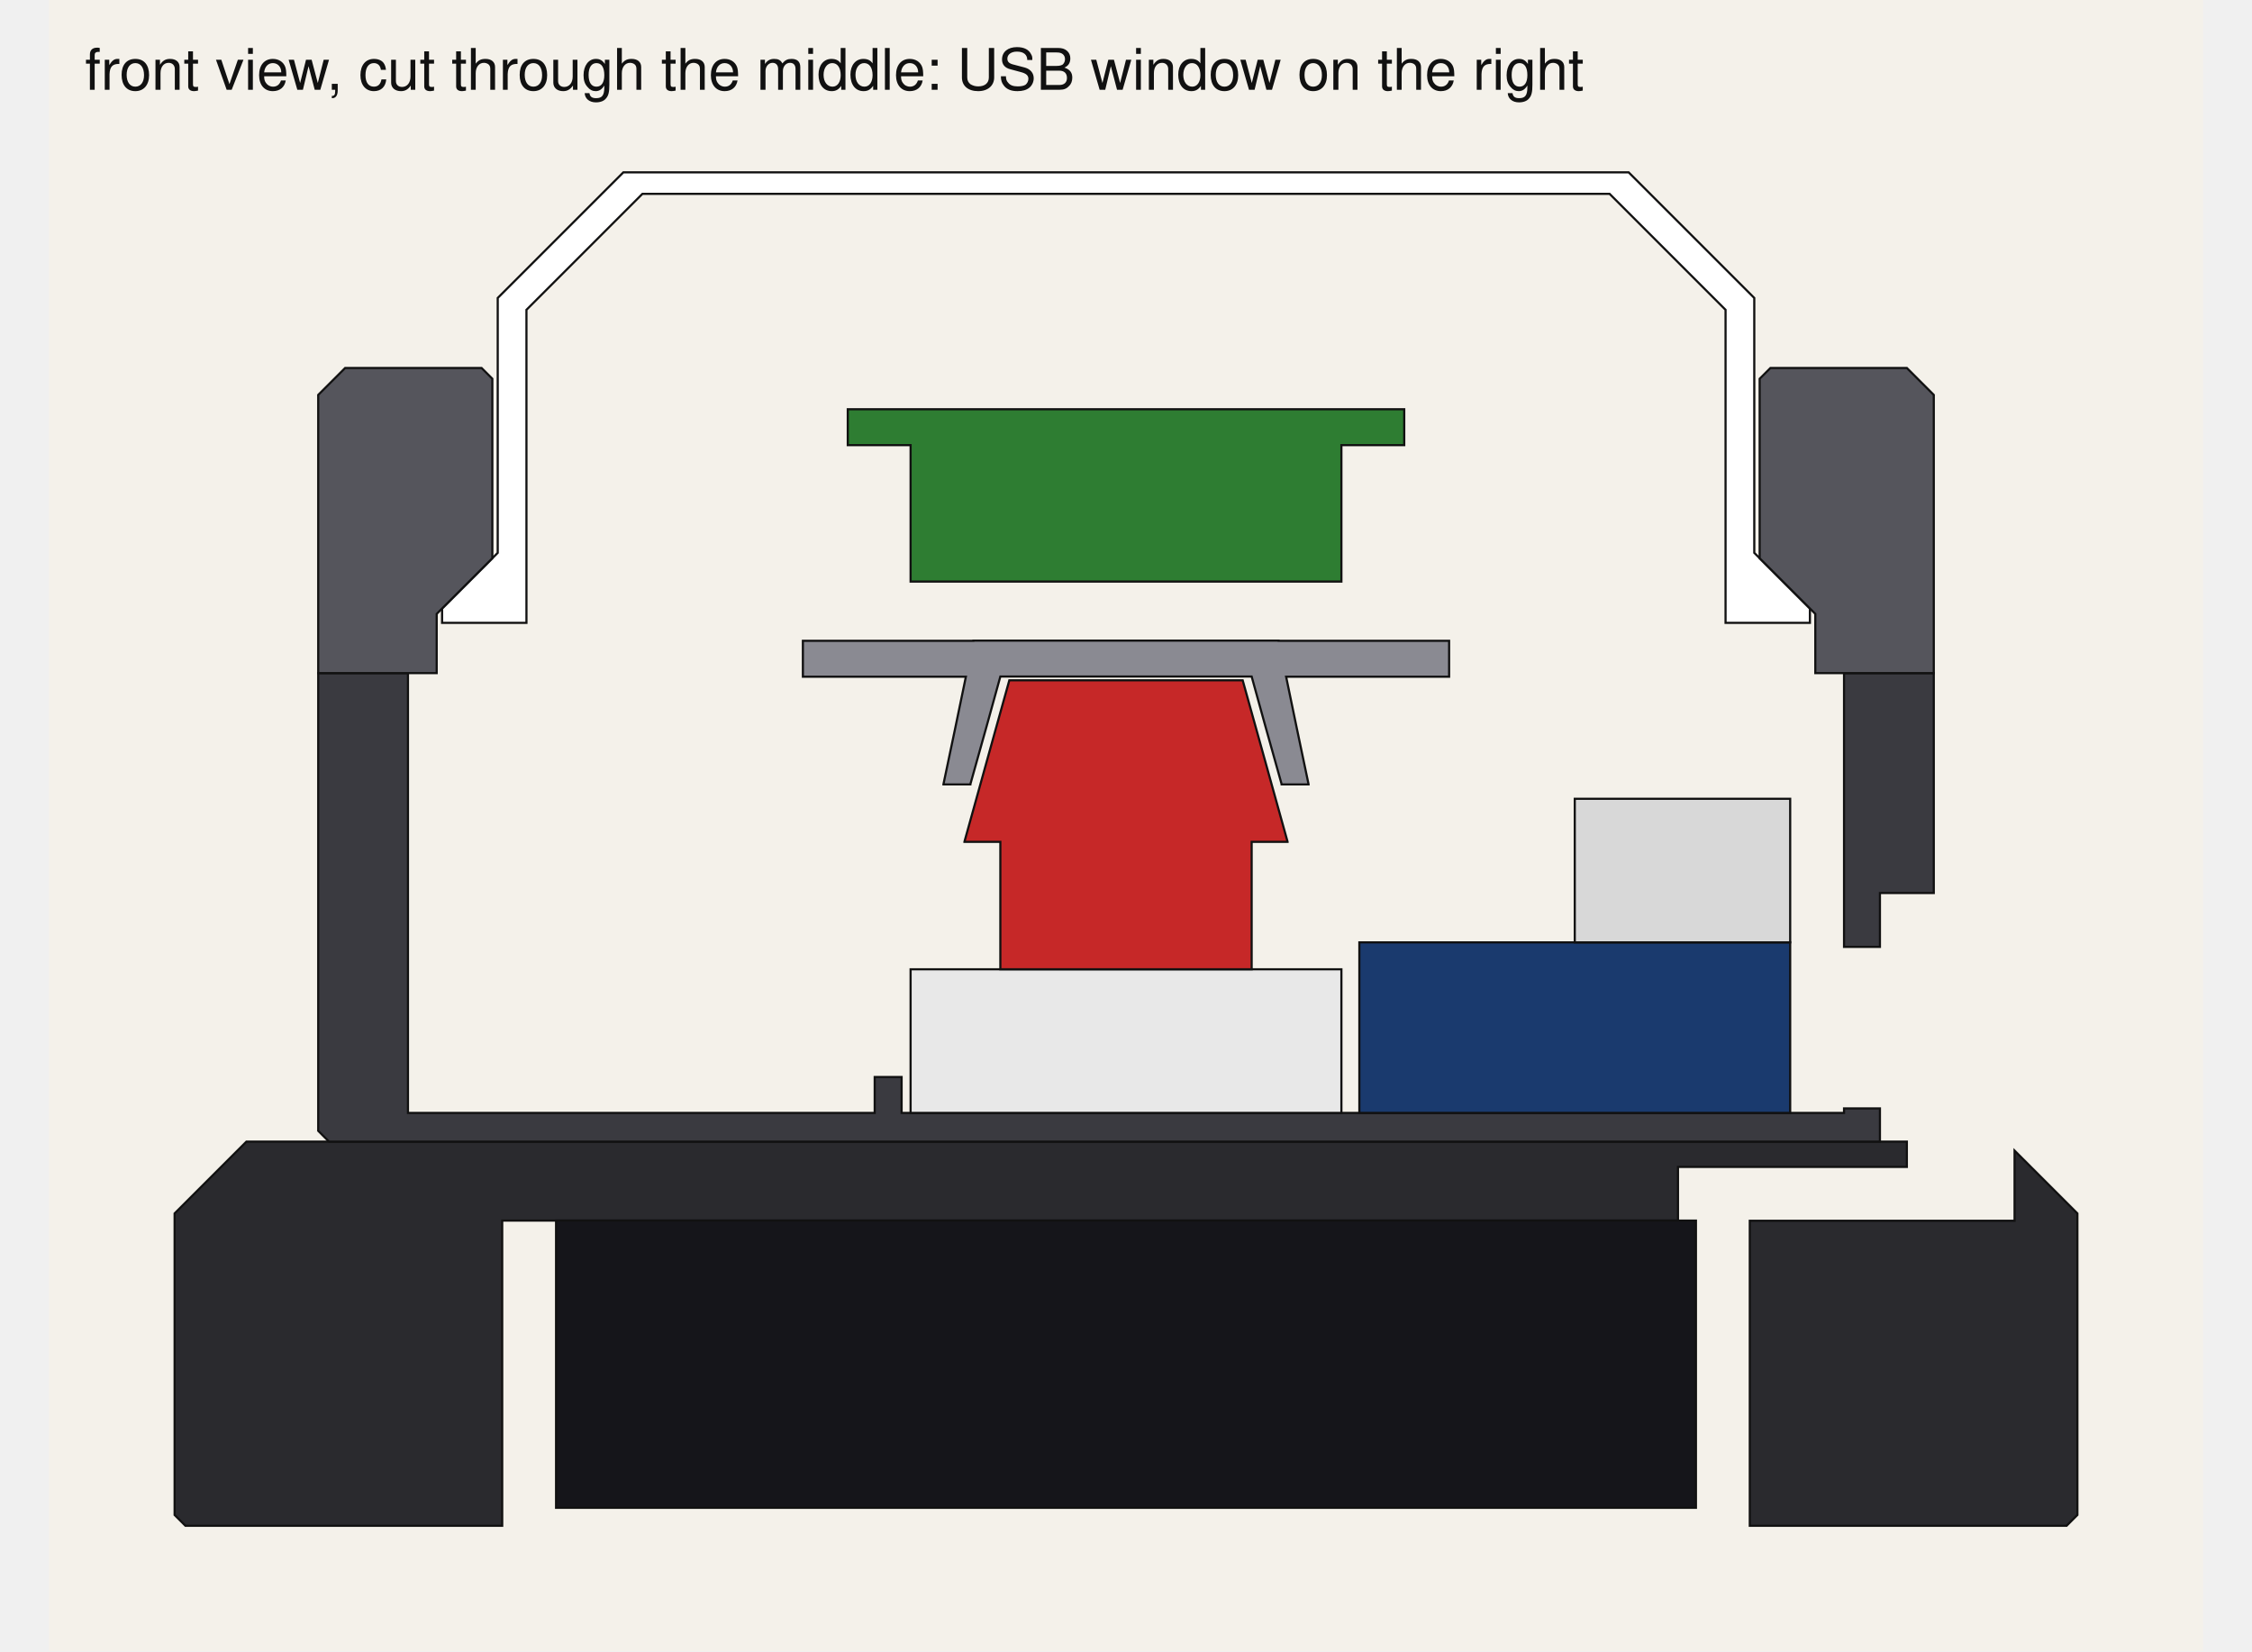
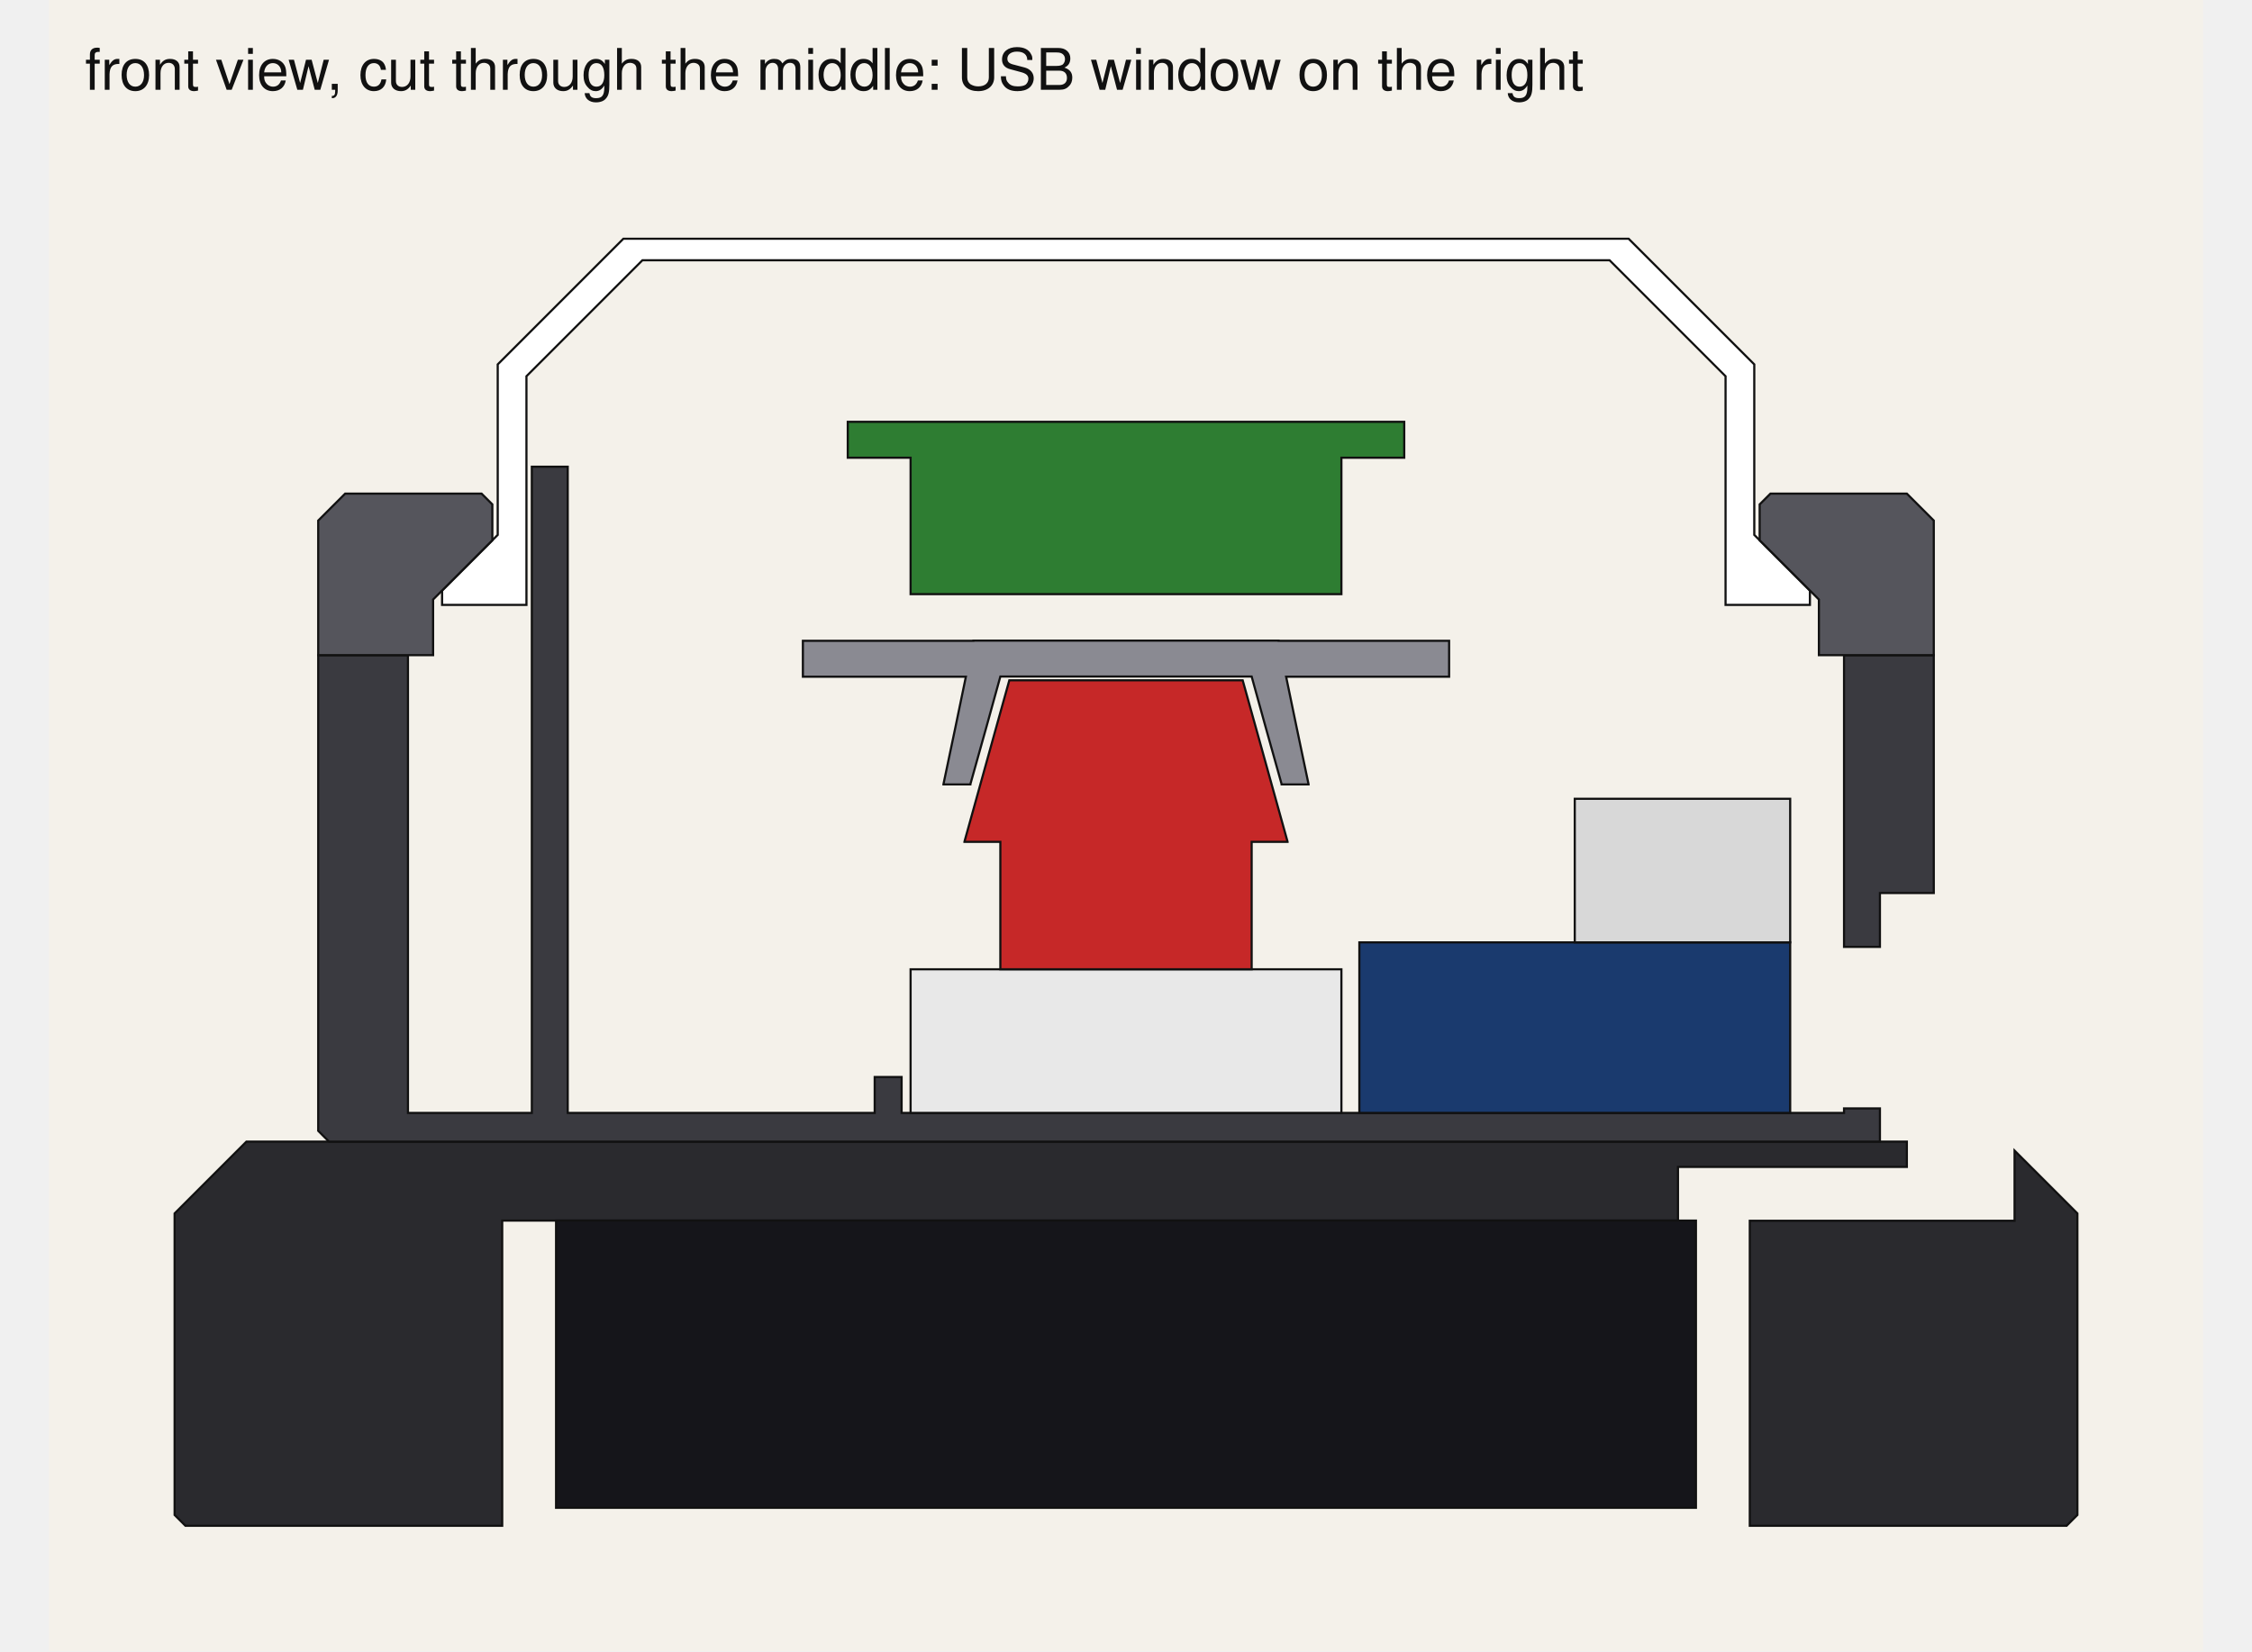
<svg xmlns="http://www.w3.org/2000/svg" viewBox="-60 -62 120 92" width="1320" height="968">
  <rect x="-60" y="-62" width="120" height="92" fill="#f4f1ea" />
  <path d="M43.50,2.30 L43.50,3.01 L37.12,3.01 L30.75,3.01 L30.75,4.51 L30.75,6.00 L22.88,6.00 L6.03,6.00 L5.39,6.00 L4.76,6.00 L4.19,6.00 L3.67,6.00 L3.24,6.00 L2.91,6.00 L2.68,6.00 L2.55,6.00 L2.54,6.00 L0.00,6.00 L-2.54,6.00 L-2.55,6.00 L-2.68,6.00 L-2.91,6.00 L-3.24,6.00 L-3.67,6.00 L-4.19,6.00 L-4.76,6.00 L-5.39,6.00 L-6.03,6.00 L-30.81,6.00 L-31.05,6.00 L-31.28,6.00 L-31.55,6.00 L-31.81,6.00 L-32.11,6.00 L-32.40,6.00 L-32.70,6.00 L-33.00,6.00 L-33.30,6.00 L-33.60,6.00 L-33.89,6.00 L-34.19,6.00 L-34.45,6.00 L-34.72,6.00 L-34.74,6.00 L-34.75,6.00 L-34.75,6.01 L-34.75,6.01 L-34.75,12.35 L-34.75,13.40 L-34.75,14.50 L-34.75,23.00 L-43.43,23.00 L-52.40,23.00 L-52.70,22.70 L-53.00,22.40 L-53.00,14.00 L-53.00,5.60 L-50.92,3.52 L-49.00,1.60 L-40.66,1.60 L-40.62,1.60 L-40.51,1.60 L-40.34,1.60 L-40.11,1.60 L-39.85,1.60 L-39.56,1.60 L-39.28,1.60 L-39.03,1.60 L-38.82,1.60 L-38.67,1.60 L-38.58,1.60 L-38.57,1.60 L-32.67,1.60 L-25.50,1.60 L-25.25,1.60 L-24.94,1.60 L-24.58,1.60 L-24.22,1.60 L-23.87,1.60 L-23.56,1.60 L-23.30,1.60 L-23.13,1.60 L0.00,1.60 L23.04,1.60 L23.13,1.60 L23.30,1.60 L23.56,1.60 L23.87,1.60 L24.22,1.60 L24.58,1.60 L24.94,1.60 L25.25,1.60 L25.50,1.60 L32.67,1.60 L40.63,1.60 L41.45,1.60 L41.48,1.60 L43.50,1.60 Z M49.90,2.50 L50.92,3.52 L53.00,5.60 L53.00,14.00 L53.00,22.40 L52.70,22.70 L52.40,23.00 L43.43,23.00 L34.75,23.00 L34.75,14.50 L34.75,13.40 L34.75,12.35 L34.75,8.05 L34.75,6.01 L42.12,6.01 L49.50,6.01 L49.50,4.51 L49.50,4.05 L49.50,2.55 L49.50,2.10 Z" fill="#2a2a2e" fill-rule="evenodd" stroke="#111" stroke-width="0.12" />
-   <path d="M-40.00,0.00 L-39.95,0.00 L-39.90,0.00 L-39.81,0.00 L-39.71,0.00 L-39.57,0.00 L-39.42,0.00 L-39.23,0.00 L-39.04,0.00 L-38.80,0.00 L-38.56,0.00 L-38.28,0.00 L-37.99,0.00 L-37.66,0.00 L-37.33,0.00 L-36.96,0.00 L-36.58,0.00 L-36.16,0.00 L-35.72,0.00 L-35.51,0.00 L-35.08,0.00 L-34.85,0.00 L-34.61,0.00 L-34.42,0.00 L-34.20,0.00 L-33.96,0.00 L-33.71,0.00 L-33.48,0.00 L-33.24,0.00 L-33.00,0.00 L-32.76,0.00 L-32.52,0.00 L-32.27,0.00 L-32.03,0.00 L-31.80,0.00 L-31.58,0.00 L-31.35,0.00 L-31.15,0.00 L-30.92,0.00 L-30.72,0.00 L-30.53,0.00 L-30.38,0.00 L-30.25,0.00 L-30.06,0.00 L-29.96,0.00 L-29.79,0.00 L-29.65,0.00 L-29.57,0.00 L-29.53,0.00 L-29.51,0.00 L-29.18,0.00 L-29.04,0.00 L-28.94,0.00 L-28.87,0.00 L-28.28,0.00 L-27.59,0.00 L-26.86,0.00 L-26.13,0.00 L-25.38,0.00 L-24.62,0.00 L-23.83,0.00 L-23.04,0.00 L-22.22,0.00 L-21.41,0.00 L-20.56,0.00 L-19.72,0.00 L-18.86,0.00 L-17.99,0.00 L-17.10,0.00 L-16.21,0.00 L-15.31,0.00 L-14.40,0.00 L-14.36,0.00 L-14.00,0.00 L-14.00,-1.36 L-14.00,-2.00 L-12.94,-2.00 L-12.50,-2.00 L-12.50,-1.39 L-12.50,0.00 L-11.48,0.00 L-11.40,0.00 L-11.29,0.00 L-11.15,0.00 L-10.97,0.00 L-10.78,0.00 L-10.57,0.00 L-10.36,0.00 L-10.15,0.00 L-9.96,0.00 L-0.28,0.00 L-0.05,0.00 L0.17,0.00 L0.37,0.00 L0.54,0.00 L0.67,0.00 L0.77,0.00 L0.83,0.00 L0.85,0.00 L2.25,0.00 L2.38,0.00 L3.05,0.00 L3.53,0.00 L4.00,0.00 L4.47,0.00 L4.94,0.00 L5.40,0.00 L5.82,0.00 L5.84,0.00 L5.89,0.00 L5.99,0.00 L6.12,0.00 L6.28,0.00 L6.47,0.00 L6.67,0.00 L6.88,0.00 L7.09,0.00 L10.57,0.00 L10.57,0.00 L10.78,0.00 L12.51,0.00 L25.25,0.00 L25.87,0.00 L38.28,0.00 L38.56,0.00 L38.80,0.00 L39.04,0.00 L39.23,0.00 L39.42,0.00 L39.57,0.00 L39.71,0.00 L39.81,0.00 L39.90,0.00 L39.95,0.00 L40.00,0.00 L40.00,-0.25 L40.40,-0.25 L42.00,-0.25 L42.00,1.17 L42.00,1.60 L41.56,1.60 L41.55,1.60 L41.55,1.60 L38.51,1.60 L38.51,1.60 L35.14,1.60 L29.60,1.60 L24.66,1.60 L24.46,1.60 L24.21,1.60 L23.93,1.60 L23.64,1.60 L23.35,1.60 L23.09,1.60 L22.88,1.60 L22.73,1.60 L0.00,1.60 L-22.64,1.60 L-22.65,1.60 L-22.73,1.60 L-22.88,1.60 L-23.09,1.60 L-23.35,1.60 L-23.64,1.60 L-23.93,1.60 L-24.21,1.60 L-24.46,1.60 L-24.66,1.60 L-29.60,1.60 L-37.18,1.60 L-37.20,1.60 L-37.29,1.60 L-37.42,1.60 L-37.59,1.60 L-37.79,1.60 L-38.01,1.60 L-38.23,1.60 L-38.42,1.60 L-38.59,1.60 L-38.71,1.60 L-38.78,1.60 L-44.40,1.60 L-44.70,1.30 L-45.00,1.00 L-45.00,-11.75 L-45.00,-24.50 L-40.57,-24.50 L-40.49,-24.50 L-40.31,-24.50 L-40.00,-24.50 Z M45.00,-15.65 L45.00,-12.25 L43.50,-12.25 L42.00,-12.25 L42.00,-10.49 L42.00,-9.25 L40.59,-9.25 L40.40,-9.25 L40.00,-9.25 L40.00,-24.50 L40.31,-24.50 L40.49,-24.50 L45.00,-24.50 Z" fill="#3a3a40" fill-rule="evenodd" stroke="#111" stroke-width="0.12" />
-   <path d="M35.00,-45.40 L35.00,-31.20 L38.10,-28.10 L38.10,-27.30 L33.40,-27.30 L33.40,-44.74 L26.94,-51.20 L0.00,-51.20 L-26.94,-51.20 L-33.40,-44.74 L-33.40,-27.30 L-38.10,-27.30 L-38.10,-28.10 L-35.00,-31.20 L-35.00,-45.40 L-28.00,-52.40 L0.00,-52.40 L28.00,-52.40 Z" fill="#ffffff" fill-rule="evenodd" stroke="#111" stroke-width="0.12" />
+   <path d="M-31.10,0.00 L-31.06,0.00 L-31.03,0.00 L-30.99,0.00 L-30.88,0.00 L-30.76,0.00 L-30.65,0.00 L-30.50,0.00 L-30.35,0.00 L-30.20,0.00 L-29.98,0.00 L-29.80,0.00 L-29.54,0.00 L-29.28,0.00 L-29.02,0.00 L-28.77,0.00 L-28.44,0.00 L-28.11,0.00 L-27.79,0.00 L-27.46,0.00 L-27.07,0.00 L-26.68,0.00 L-26.28,0.00 L-25.89,0.00 L-25.43,0.00 L-25.01,0.00 L-24.52,0.00 L-24.07,0.00 L-23.56,0.00 L-23.07,0.00 L-22.53,0.00 L-21.99,0.00 L-21.45,0.00 L-20.91,0.00 L-20.32,0.00 L-19.75,0.00 L-19.14,0.00 L-18.55,0.00 L-17.91,0.00 L-17.30,0.00 L-16.64,0.00 L-16.01,0.00 L-15.33,0.00 L-14.68,0.00 L-14.22,0.00 L-14.00,0.00 L-14.00,-0.67 L-14.00,-2.00 L-12.97,-2.00 L-12.75,-2.00 L-12.50,-2.00 L-12.50,-1.39 L-12.50,0.00 L-12.48,0.00 L-11.51,0.00 L-11.48,0.00 L-11.40,0.00 L-11.29,0.00 L-11.15,0.00 L-10.97,0.00 L-10.78,0.00 L-10.57,0.00 L-10.36,0.00 L-10.15,0.00 L-9.96,0.00 L-0.32,0.00 L-0.09,0.00 L0.13,0.00 L0.33,0.00 L0.51,0.00 L0.64,0.00 L0.74,0.00 L3.01,0.00 L3.49,0.00 L3.96,0.00 L4.43,0.00 L4.89,0.00 L5.36,0.00 L5.78,0.00 L5.80,0.00 L9.51,0.00 L9.52,0.00 L9.58,0.00 L9.67,0.00 L9.80,0.00 L9.96,0.00 L10.15,0.00 L10.36,0.00 L10.57,0.00 L10.78,0.00 L10.97,0.00 L11.15,0.00 L11.29,0.00 L11.40,0.00 L11.48,0.00 L11.51,0.00 L12.48,0.00 L12.48,0.00 L12.51,0.00 L25.25,0.00 L25.87,0.00 L38.28,0.00 L38.56,0.00 L38.80,0.00 L39.04,0.00 L39.23,0.00 L39.42,0.00 L39.57,0.00 L39.71,0.00 L39.81,0.00 L39.90,0.00 L39.95,0.00 L40.00,0.00 L40.00,-0.25 L40.40,-0.25 L42.00,-0.25 L42.00,1.17 L42.00,1.60 L41.56,1.60 L41.55,1.60 L41.55,1.60 L38.51,1.60 L38.51,1.60 L35.14,1.60 L29.60,1.60 L24.66,1.60 L24.46,1.60 L24.21,1.60 L23.93,1.60 L23.64,1.60 L23.35,1.60 L23.09,1.60 L22.88,1.60 L22.73,1.60 L0.00,1.60 L-22.64,1.60 L-22.65,1.60 L-22.73,1.60 L-22.88,1.60 L-23.09,1.60 L-23.35,1.60 L-23.64,1.60 L-23.93,1.60 L-24.21,1.60 L-24.46,1.60 L-24.66,1.60 L-29.60,1.60 L-37.18,1.60 L-37.20,1.60 L-37.29,1.60 L-37.42,1.60 L-37.59,1.60 L-37.79,1.60 L-38.01,1.60 L-38.23,1.60 L-38.42,1.60 L-38.59,1.60 L-38.71,1.60 L-38.78,1.60 L-44.40,1.60 L-44.70,1.30 L-45.00,1.00 L-45.00,-12.25 L-45.00,-25.50 L-40.57,-25.50 L-40.49,-25.50 L-40.31,-25.50 L-40.00,-25.50 L-40.00,0.00 L-39.95,0.00 L-39.90,0.00 L-39.81,0.00 L-39.71,0.00 L-39.57,0.00 L-39.42,0.00 L-39.23,0.00 L-39.04,0.00 L-38.80,0.00 L-38.56,0.00 L-38.28,0.00 L-37.99,0.00 L-37.66,0.00 L-37.33,0.00 L-36.96,0.00 L-36.58,0.00 L-36.16,0.00 L-35.72,0.00 L-35.51,0.00 L-35.08,0.00 L-34.85,0.00 L-34.61,0.00 L-34.42,0.00 L-34.20,0.00 L-33.96,0.00 L-33.71,0.00 L-33.48,0.00 L-33.24,0.00 L-33.10,0.00 L-33.10,-36.00 L-33.06,-36.00 L-33.02,-36.00 L-32.94,-36.00 L-32.86,-36.00 L-32.74,-36.00 L-32.62,-36.00 L-32.46,-36.00 L-32.31,-36.00 L-32.11,-36.00 L-31.91,-36.00 L-31.67,-36.00 L-31.44,-36.00 L-31.17,-36.00 L-31.10,-36.00 Z M45.00,-15.93 L45.00,-12.25 L43.50,-12.25 L42.00,-12.25 L42.00,-10.49 L42.00,-9.25 L40.59,-9.25 L40.40,-9.25 L40.00,-9.25 L40.00,-25.50 L40.31,-25.50 L40.49,-25.50 L45.00,-25.50 Z" fill="#3a3a40" fill-rule="evenodd" stroke="#111" stroke-width="0.12" />
+   <path d="M35.00,-41.70 L35.00,-32.20 L38.10,-29.10 L38.10,-28.30 L33.40,-28.30 L33.40,-41.04 L26.94,-47.50 L0.00,-47.50 L-26.94,-47.50 L-33.40,-41.04 L-33.40,-28.30 L-38.10,-28.30 L-38.10,-29.10 L-35.00,-32.20 L-35.00,-41.70 L-28.00,-48.70 L0.00,-48.70 L28.00,-48.70 Z" fill="#ffffff" fill-rule="evenodd" stroke="#111" stroke-width="0.12" />
  <path d="M8.50,-26.31 L8.50,-26.30 L8.77,-26.30 L8.87,-26.30 L9.25,-26.30 L9.63,-26.30 L10.00,-26.30 L10.37,-26.30 L10.72,-26.30 L11.08,-26.30 L11.42,-26.30 L11.76,-26.30 L12.09,-26.30 L12.42,-26.30 L12.73,-26.30 L13.04,-26.30 L13.34,-26.30 L13.63,-26.30 L13.91,-26.30 L14.19,-26.30 L14.46,-26.30 L14.72,-26.30 L14.97,-26.30 L15.21,-26.30 L15.44,-26.30 L15.67,-26.30 L15.87,-26.30 L16.08,-26.30 L16.27,-26.30 L16.46,-26.30 L16.63,-26.30 L16.80,-26.30 L16.95,-26.30 L17.10,-26.30 L17.22,-26.30 L17.35,-26.30 L17.46,-26.30 L17.57,-26.30 L17.65,-26.30 L17.74,-26.30 L17.81,-26.30 L17.87,-26.30 L17.91,-26.30 L17.96,-26.30 L17.98,-26.30 L18.00,-26.30 L18.00,-24.30 L17.98,-24.30 L17.96,-24.30 L17.91,-24.30 L17.87,-24.30 L17.81,-24.30 L17.74,-24.30 L17.65,-24.30 L17.57,-24.30 L17.46,-24.30 L17.35,-24.30 L17.22,-24.30 L17.10,-24.30 L16.95,-24.30 L16.80,-24.30 L16.63,-24.30 L16.46,-24.30 L16.27,-24.30 L16.08,-24.30 L15.87,-24.30 L15.67,-24.30 L15.44,-24.30 L15.21,-24.30 L14.97,-24.30 L14.72,-24.30 L14.46,-24.30 L14.19,-24.30 L13.91,-24.30 L13.63,-24.30 L13.34,-24.30 L13.04,-24.30 L12.73,-24.30 L12.42,-24.30 L12.09,-24.30 L11.76,-24.30 L11.42,-24.30 L11.08,-24.30 L10.72,-24.30 L10.37,-24.30 L10.00,-24.30 L9.63,-24.30 L9.25,-24.30 L9.04,-24.30 L8.92,-24.30 L9.50,-21.50 L10.17,-18.31 L10.17,-18.30 L10.17,-18.30 L9.36,-18.30 L8.67,-18.30 L8.67,-18.30 L8.67,-18.31 L7.74,-21.63 L7.00,-24.31 L0.00,-24.31 L-7.00,-24.31 L-7.74,-21.63 L-8.67,-18.31 L-8.67,-18.30 L-8.67,-18.30 L-9.36,-18.30 L-10.17,-18.30 L-10.17,-18.30 L-10.17,-18.31 L-9.50,-21.50 L-8.92,-24.30 L-9.04,-24.30 L-9.25,-24.30 L-9.63,-24.30 L-10.00,-24.30 L-10.37,-24.30 L-10.72,-24.30 L-11.08,-24.30 L-11.42,-24.30 L-11.76,-24.30 L-12.09,-24.30 L-12.42,-24.30 L-12.73,-24.30 L-13.04,-24.30 L-13.34,-24.30 L-13.63,-24.30 L-13.91,-24.30 L-14.19,-24.30 L-14.46,-24.30 L-14.72,-24.30 L-14.97,-24.30 L-15.21,-24.30 L-15.44,-24.30 L-15.67,-24.30 L-15.87,-24.30 L-16.08,-24.30 L-16.27,-24.30 L-16.46,-24.30 L-16.63,-24.30 L-16.80,-24.30 L-16.95,-24.30 L-17.10,-24.30 L-17.22,-24.30 L-17.35,-24.30 L-17.46,-24.30 L-17.57,-24.30 L-17.65,-24.30 L-17.74,-24.30 L-17.81,-24.30 L-17.87,-24.30 L-17.91,-24.30 L-17.96,-24.30 L-17.98,-24.30 L-18.00,-24.30 L-18.00,-26.30 L-17.98,-26.30 L-17.96,-26.30 L-17.91,-26.30 L-17.87,-26.30 L-17.81,-26.30 L-17.74,-26.30 L-17.65,-26.30 L-17.57,-26.30 L-17.46,-26.30 L-17.35,-26.30 L-17.22,-26.30 L-17.10,-26.30 L-16.95,-26.30 L-16.80,-26.30 L-16.63,-26.30 L-16.46,-26.30 L-16.27,-26.30 L-16.08,-26.30 L-15.87,-26.30 L-15.67,-26.30 L-15.44,-26.30 L-15.21,-26.30 L-14.97,-26.30 L-14.72,-26.30 L-14.46,-26.30 L-14.19,-26.30 L-13.91,-26.30 L-13.63,-26.30 L-13.34,-26.30 L-13.04,-26.30 L-12.73,-26.30 L-12.42,-26.30 L-12.09,-26.30 L-11.76,-26.30 L-11.42,-26.30 L-11.08,-26.30 L-10.72,-26.30 L-10.37,-26.30 L-10.00,-26.30 L-9.63,-26.30 L-9.25,-26.30 L-8.87,-26.30 L-8.77,-26.30 L-8.50,-26.30 L-8.50,-26.31 L-8.50,-26.31 L0.00,-26.31 L8.50,-26.31 Z" fill="#8a8a92" fill-rule="evenodd" stroke="#111" stroke-width="0.12" />
-   <path d="M-35.30,-40.90 L-35.30,-30.90 L-38.40,-27.80 L-38.40,-24.50 L-38.80,-24.50 L-39.07,-24.50 L-39.23,-24.50 L-45.00,-24.50 L-45.00,-32.25 L-45.00,-40.00 L-44.24,-40.76 L-43.50,-41.50 L-43.21,-41.50 L-43.17,-41.50 L-43.07,-41.50 L-42.91,-41.50 L-42.70,-41.50 L-42.46,-41.50 L-42.44,-41.50 L-36.37,-41.50 L-36.37,-41.50 L-35.90,-41.50 Z M44.24,-40.76 L45.00,-40.00 L45.00,-32.25 L45.00,-24.50 L39.23,-24.50 L39.07,-24.50 L38.80,-24.50 L38.40,-24.50 L38.40,-27.80 L35.30,-30.90 L35.30,-40.90 L35.90,-41.50 L36.23,-41.50 L41.40,-41.50 L41.52,-41.50 L41.59,-41.50 L41.60,-41.50 L41.80,-41.50 L42.13,-41.50 L42.43,-41.50 L42.70,-41.50 L42.91,-41.50 L43.07,-41.50 L43.17,-41.50 L43.21,-41.50 L43.50,-41.50 Z" fill="#55555c" fill-rule="evenodd" stroke="#111" stroke-width="0.12" />
+   <path d="M-35.30,-33.90 L-35.30,-31.90 L-38.60,-28.60 L-38.60,-25.50 L-38.99,-25.50 L-39.25,-25.50 L-45.00,-25.50 L-45.00,-29.25 L-45.00,-33.00 L-44.24,-33.76 L-43.50,-34.50 L-43.21,-34.50 L-43.17,-34.50 L-43.07,-34.50 L-42.91,-34.50 L-42.70,-34.50 L-42.46,-34.50 L-42.44,-34.50 L-36.37,-34.50 L-36.37,-34.50 L-35.90,-34.50 Z M44.24,-33.76 L45.00,-33.00 L45.00,-29.25 L45.00,-25.50 L39.40,-25.50 L39.25,-25.50 L38.99,-25.50 L38.60,-25.50 L38.60,-28.60 L35.30,-31.90 L35.30,-33.90 L35.90,-34.50 L36.23,-34.50 L41.40,-34.50 L41.52,-34.50 L41.59,-34.50 L41.60,-34.50 L41.80,-34.50 L42.13,-34.50 L42.43,-34.50 L42.70,-34.50 L42.91,-34.50 L43.07,-34.50 L43.17,-34.50 L43.21,-34.50 L43.50,-34.50 Z" fill="#55555c" fill-rule="evenodd" stroke="#111" stroke-width="0.12" />
  <path d="M12.00,-2.40 L12.00,0.00 L11.31,0.00 L11.27,0.00 L11.22,0.00 L11.15,0.00 L11.06,0.00 L10.96,0.00 L10.84,0.00 L10.71,0.00 L10.57,0.00 L10.42,0.00 L10.27,0.00 L10.12,0.00 L9.98,0.00 L9.84,0.00 L9.70,0.00 L9.58,0.00 L-3.30,0.00 L-3.48,0.00 L-3.65,0.00 L-3.82,0.00 L-3.98,0.00 L-4.13,0.00 L-4.26,0.00 L-4.37,0.00 L-4.47,0.00 L-4.54,0.00 L-4.60,0.00 L-4.63,0.00 L-4.65,0.00 L-4.80,0.00 L-9.48,0.00 L-9.58,0.00 L-9.70,0.00 L-9.84,0.00 L-9.98,0.00 L-10.12,0.00 L-10.27,0.00 L-10.42,0.00 L-10.57,0.00 L-10.71,0.00 L-10.84,0.00 L-10.96,0.00 L-11.06,0.00 L-11.15,0.00 L-11.22,0.00 L-11.27,0.00 L-11.31,0.00 L-11.33,0.00 L-12.00,0.00 L-12.00,-5.60 L-12.00,-8.00 L-11.31,-8.00 L-11.27,-8.00 L-11.22,-8.00 L-11.15,-8.00 L-11.06,-8.00 L-10.96,-8.00 L-10.84,-8.00 L-10.71,-8.00 L-10.57,-8.00 L-10.42,-8.00 L-10.27,-8.00 L-10.12,-8.00 L-9.98,-8.00 L-9.84,-8.00 L-9.70,-8.00 L-9.58,-8.00 L-9.48,-8.00 L-9.39,-8.00 L-9.32,-8.00 L-9.27,-8.00 L-9.23,-8.00 L-9.22,-8.00 L-4.80,-8.00 L-4.65,-8.00 L-4.63,-8.00 L-4.60,-8.00 L-4.54,-8.00 L-4.47,-8.00 L-4.37,-8.00 L-4.26,-8.00 L-4.13,-8.00 L-3.98,-8.00 L-3.82,-8.00 L-3.65,-8.00 L-3.48,-8.00 L-3.30,-8.00 L-3.12,-8.00 L-2.94,-8.00 L-2.77,-8.00 L-2.62,-8.00 L-2.48,-8.00 L10.27,-8.00 L10.42,-8.00 L10.57,-8.00 L10.71,-8.00 L10.84,-8.00 L10.96,-8.00 L11.06,-8.00 L11.15,-8.00 L11.22,-8.00 L11.27,-8.00 L11.31,-8.00 L11.33,-8.00 L12.00,-8.00 Z" fill="#e8e8e8" fill-rule="evenodd" stroke="#111" stroke-width="0.12" />
  <path d="M7.55,-20.33 L9.00,-15.11 L9.00,-15.10 L9.00,-15.10 L7.88,-15.10 L7.00,-15.10 L7.00,-11.55 L7.00,-8.00 L0.00,-8.00 L-7.00,-8.00 L-7.00,-11.55 L-7.00,-15.10 L-7.88,-15.10 L-9.00,-15.10 L-9.00,-15.10 L-9.00,-15.11 L-7.55,-20.33 L-6.50,-24.10 L0.00,-24.10 L6.50,-24.10 Z" fill="#c62828" fill-rule="evenodd" stroke="#111" stroke-width="0.12" />
-   <path d="M15.50,-38.20 L15.50,-37.20 L13.93,-37.20 L12.00,-37.20 L12.00,-33.41 L12.00,-33.40 L12.00,-29.60 L0.00,-29.60 L-12.00,-29.60 L-12.00,-33.40 L-12.00,-33.41 L-12.00,-37.20 L-13.93,-37.20 L-15.50,-37.20 L-15.50,-38.20 L-15.50,-39.20 L-10.33,-39.20 L0.00,-39.20 L10.33,-39.20 L15.50,-39.20 Z" fill="#2e7d32" fill-rule="evenodd" stroke="#111" stroke-width="0.12" />
+   <path d="M15.50,-37.50 L15.50,-36.50 L13.93,-36.50 L12.00,-36.50 L12.00,-32.71 L12.00,-32.70 L12.00,-28.90 L0.00,-28.90 L-12.00,-28.90 L-12.00,-32.70 L-12.00,-32.71 L-12.00,-36.50 L-13.93,-36.50 L-15.50,-36.50 L-15.50,-37.50 L-15.50,-38.50 L-10.33,-38.50 L0.00,-38.50 L10.33,-38.50 L15.50,-38.50 Z" fill="#2e7d32" fill-rule="evenodd" stroke="#111" stroke-width="0.12" />
  <path d="M37.00,-4.75 L37.00,0.00 L25.00,0.00 L13.00,0.00 L13.00,-4.75 L13.00,-9.50 L25.00,-9.50 L37.00,-9.50 Z" fill="#1a3a6e" fill-rule="evenodd" stroke="#111" stroke-width="0.12" />
  <path d="M37.00,-13.50 L37.00,-9.50 L31.00,-9.50 L25.00,-9.50 L25.00,-13.50 L25.00,-17.50 L31.00,-17.50 L37.00,-17.50 Z" fill="#d8d8d8" fill-rule="evenodd" stroke="#111" stroke-width="0.12" />
  <path d="M31.75,14.00 L31.75,22.00 L0.00,22.00 L-31.75,22.00 L-31.75,14.00 L-31.75,6.00 L0.00,6.00 L31.75,6.00 Z" fill="#15151a" fill-rule="evenodd" stroke="#111" stroke-width="0.12" />
  <text x="-58" y="-57" font-family="Helvetica" font-size="3.2" fill="#111">front view, cut through the middle: USB window on the right</text>
</svg>
